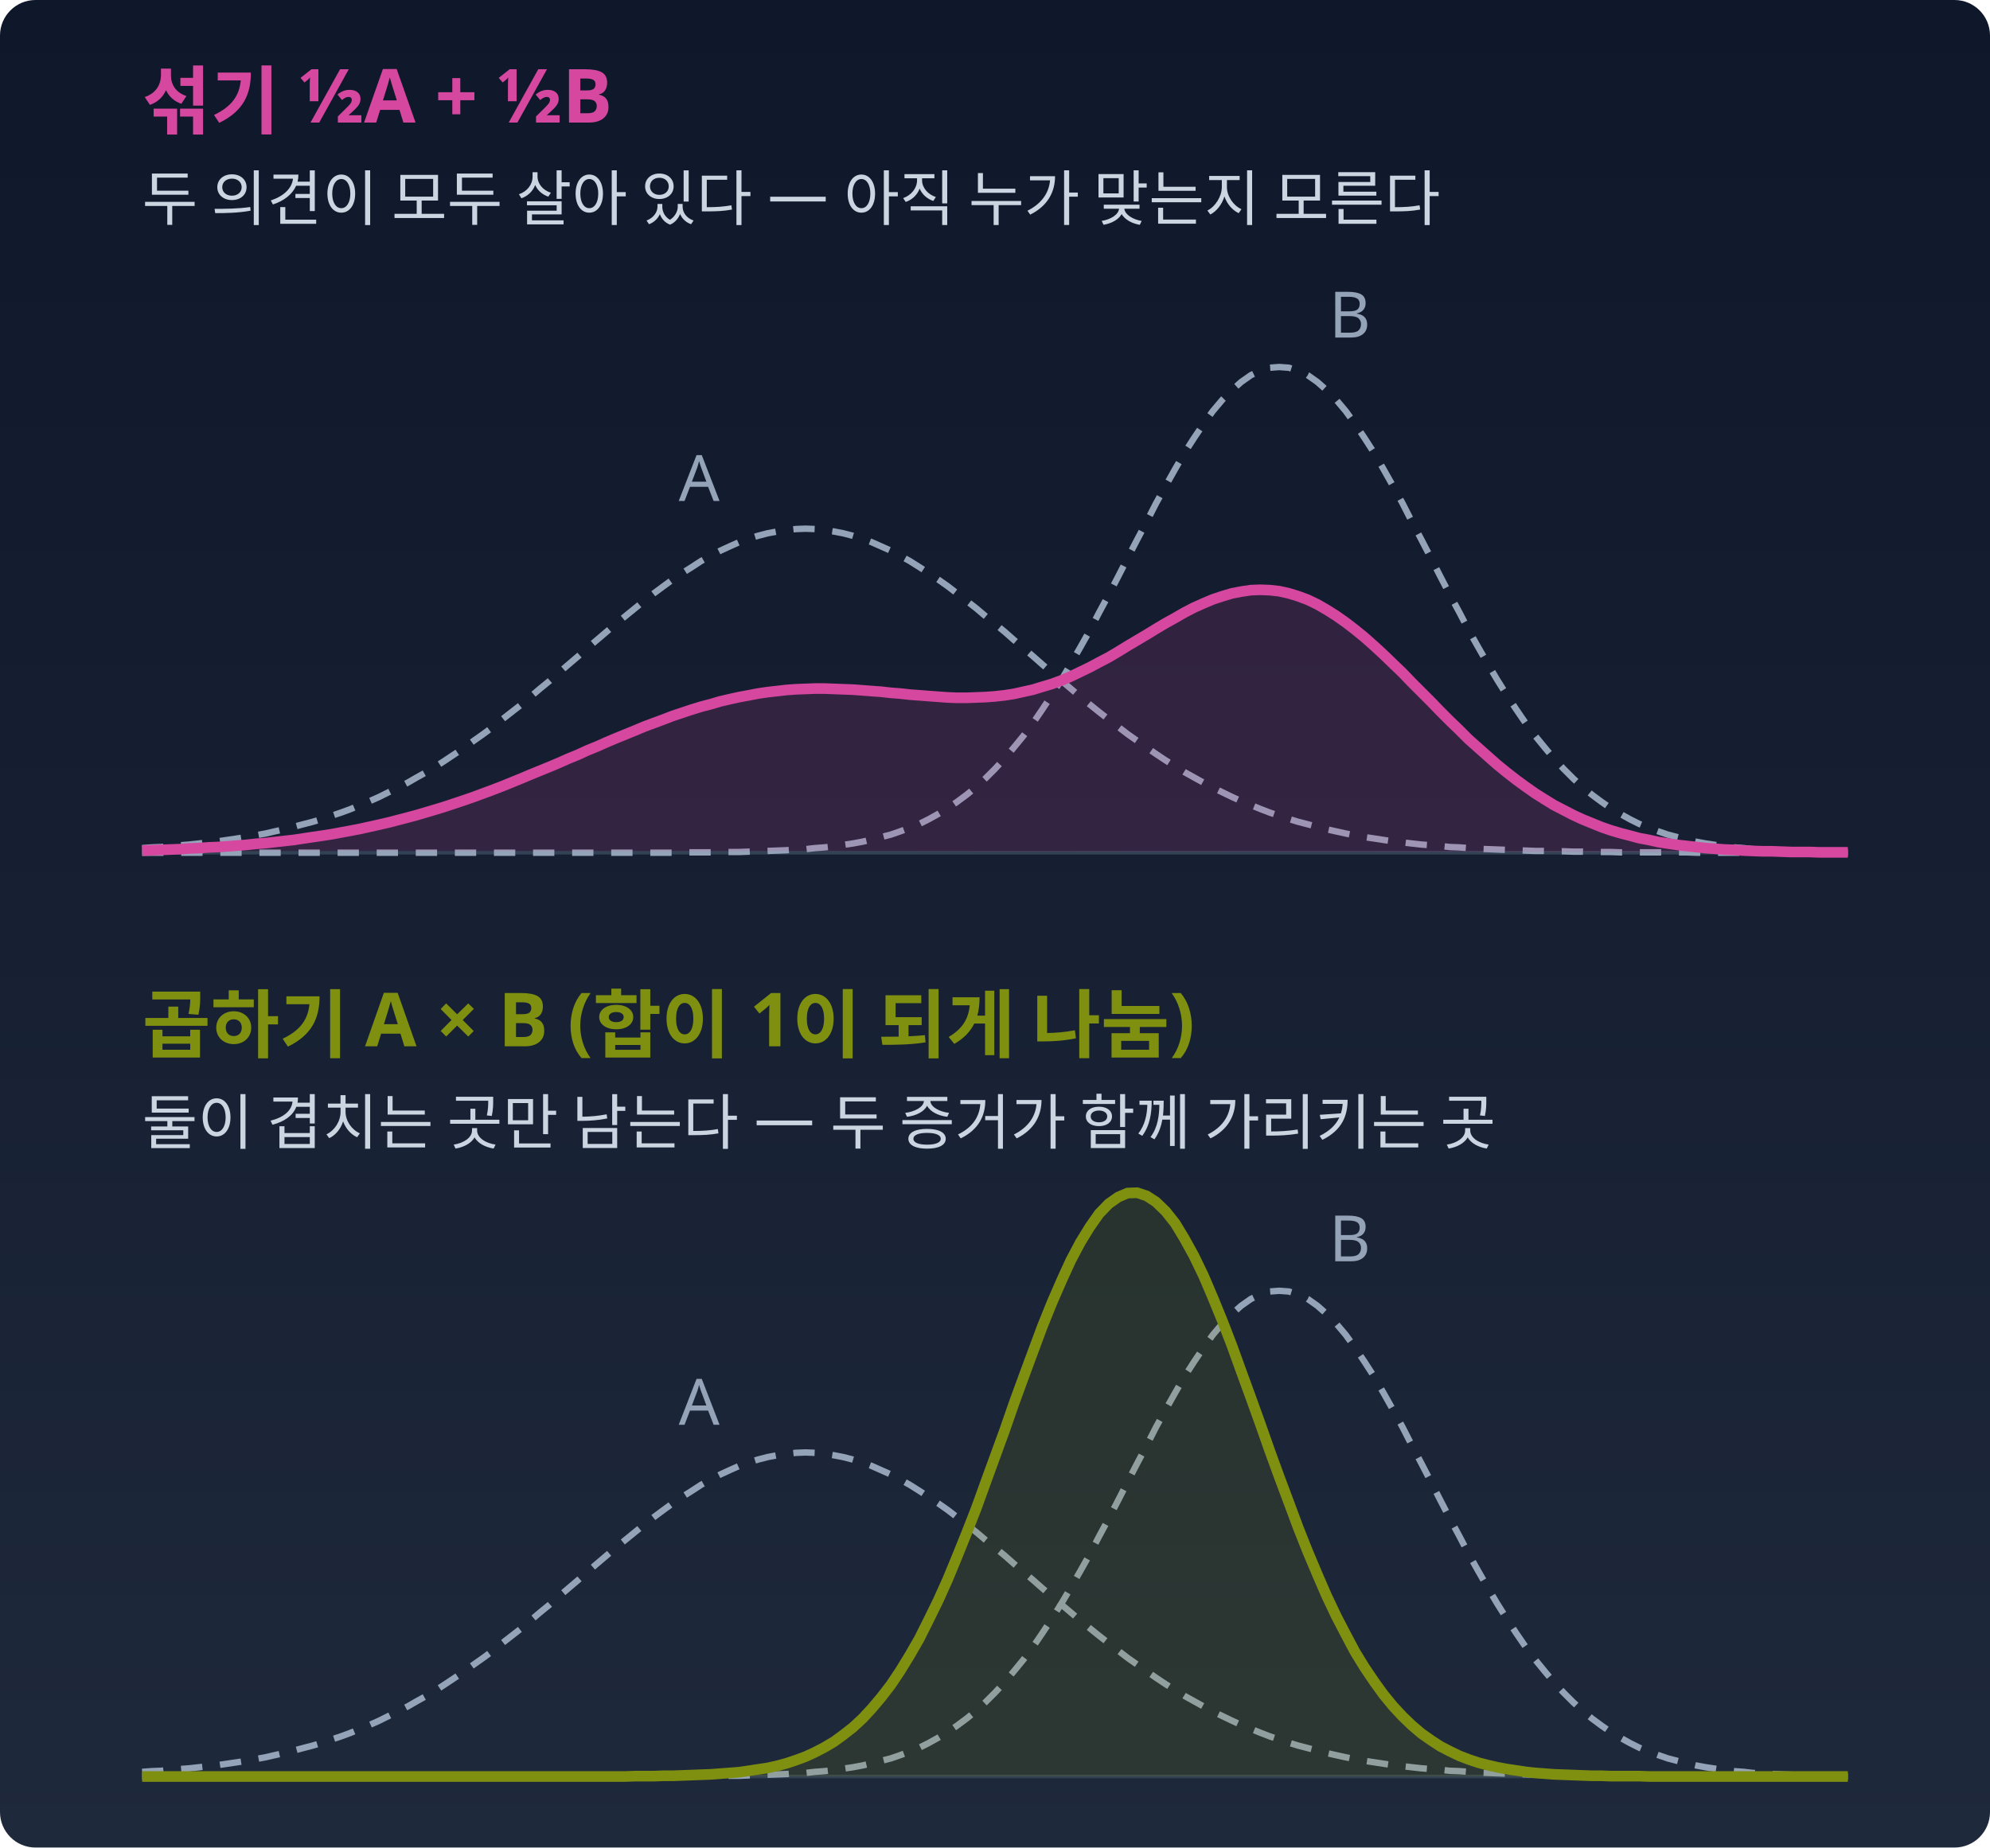
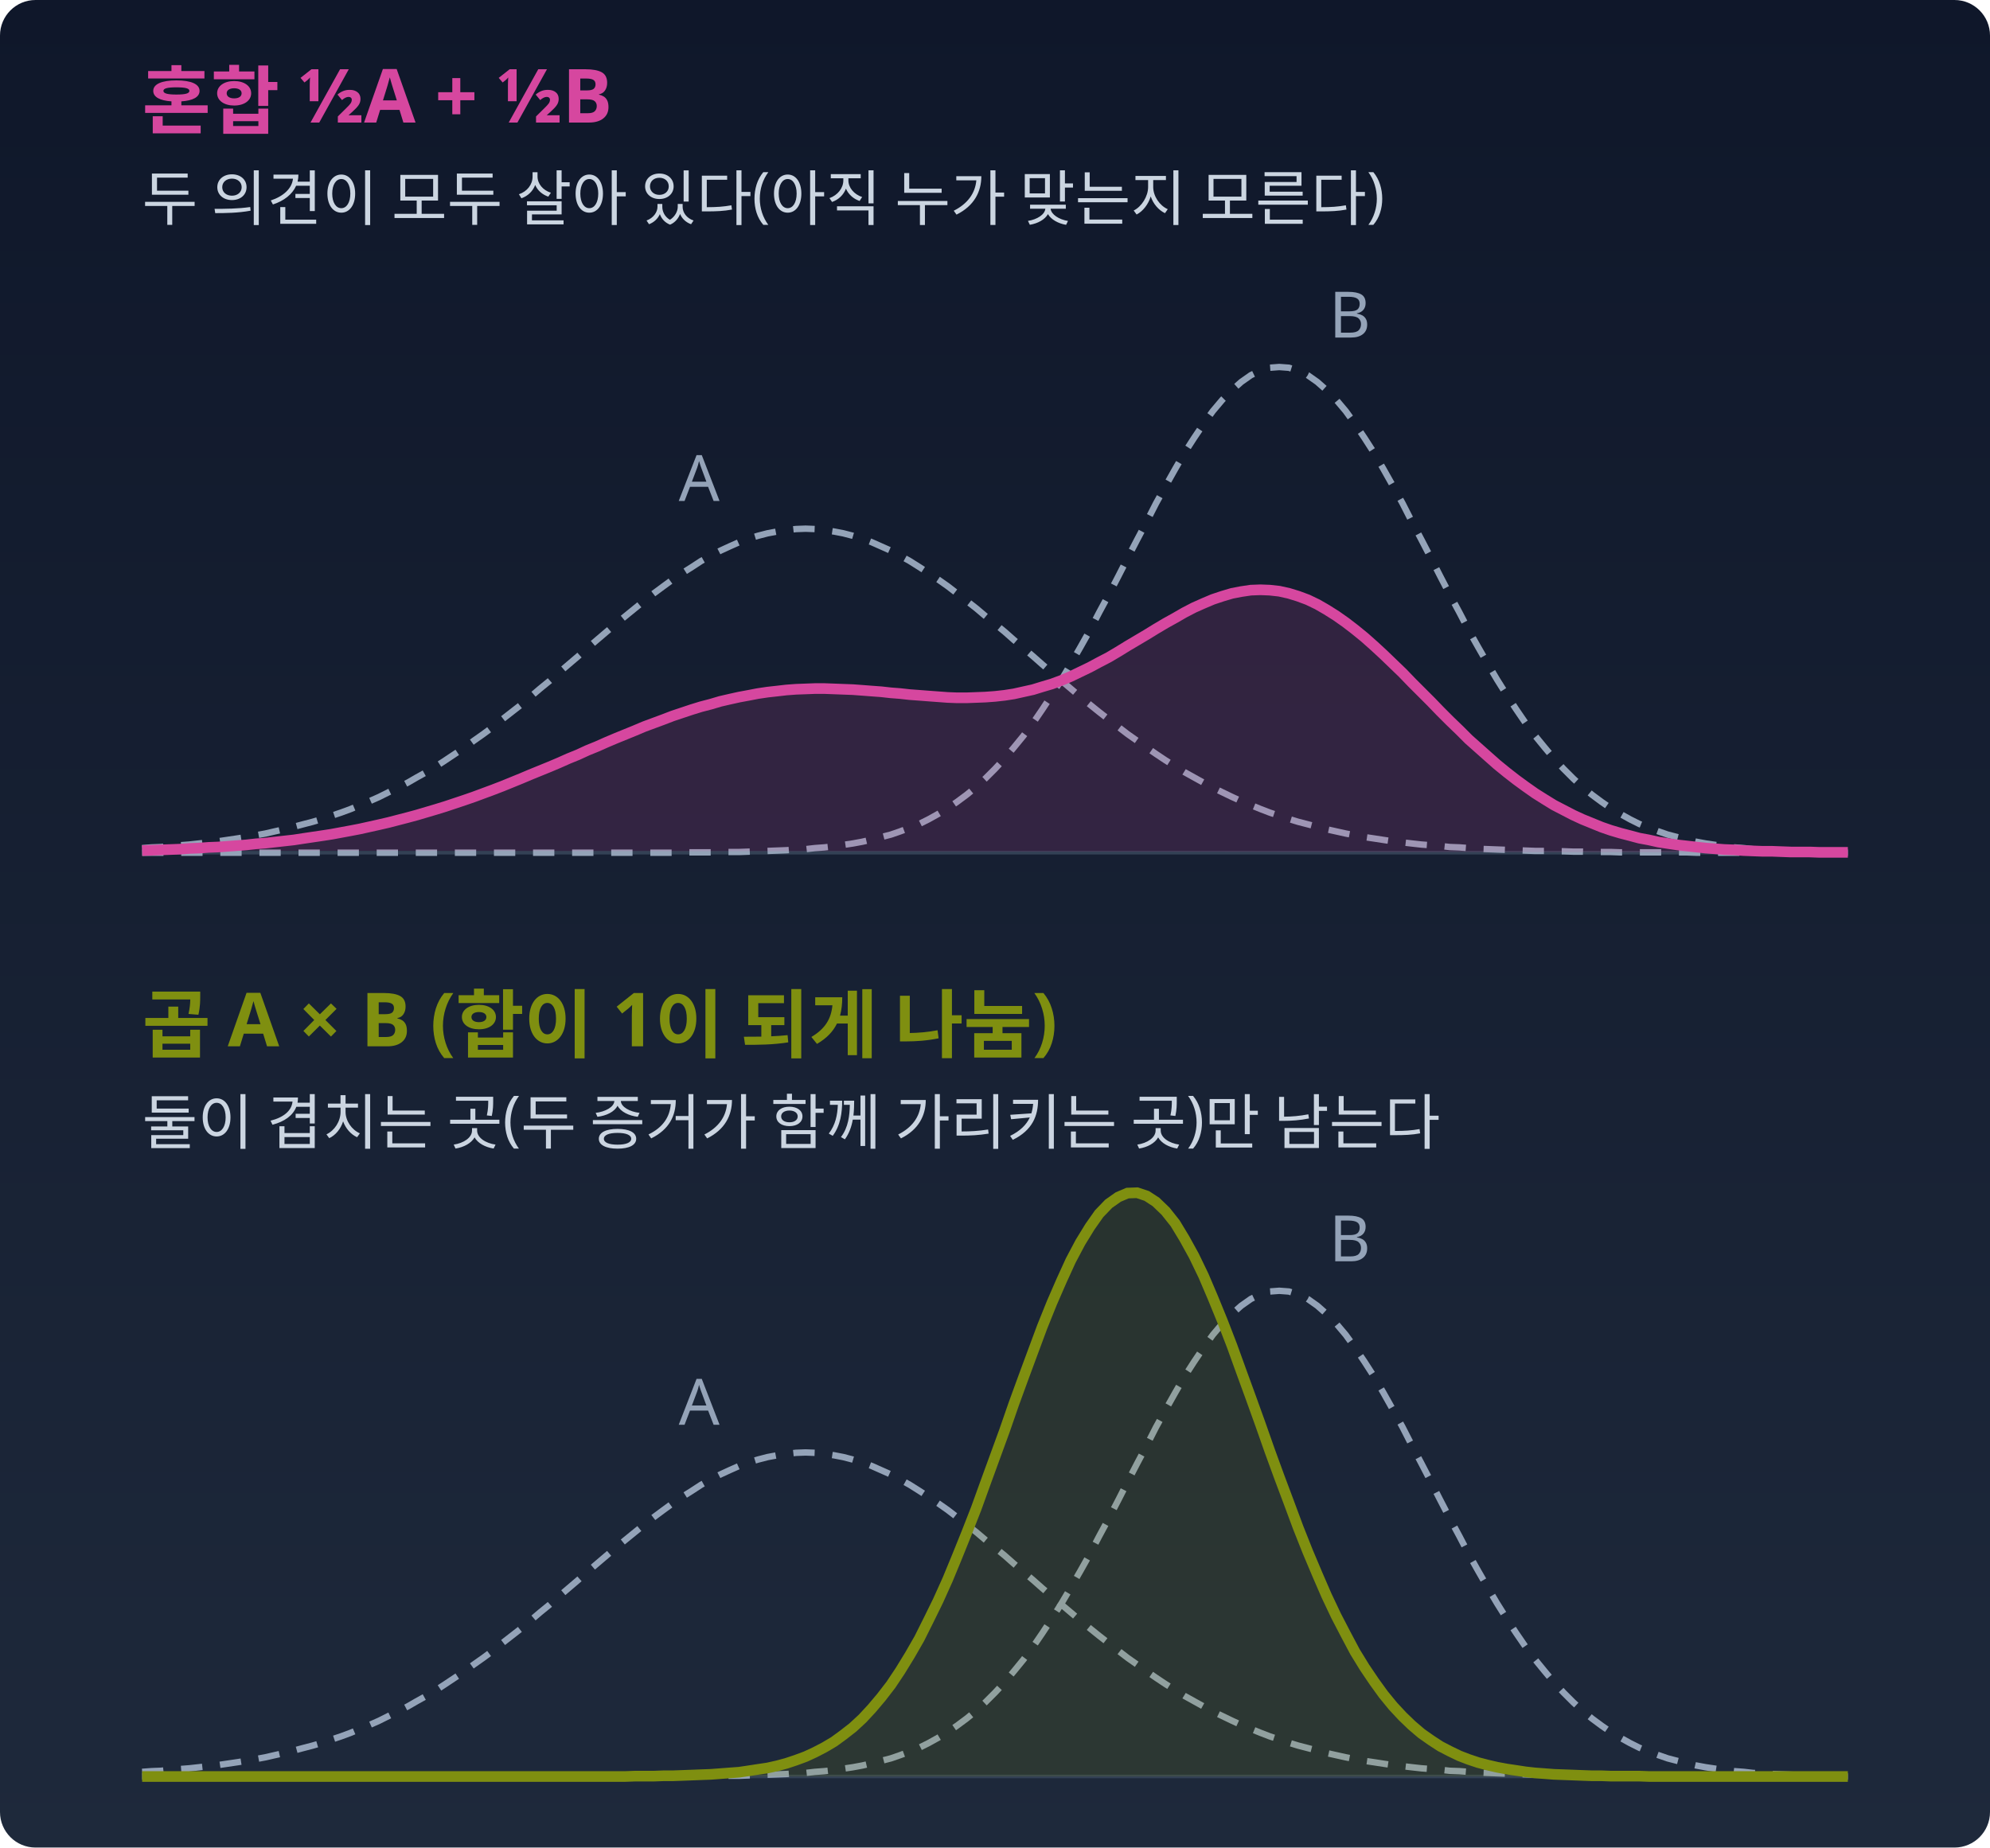
<svg xmlns="http://www.w3.org/2000/svg" viewBox="0 0 560 520" font-family="'Noto Sans KR', sans-serif">
  <defs>
    <linearGradient id="bg10i" x1="0" y1="0" x2="0" y2="1">
      <stop offset="0%" stop-color="#0f172a" />
      <stop offset="100%" stop-color="#1e293b" />
    </linearGradient>
  </defs>
  <rect width="560" height="520" fill="url(#bg10i)" rx="10" />
  <line x1="40" y1="240" x2="520" y2="240" stroke="#334155" stroke-width="1" />
  <path d="M 40.0 238.7 L 42.7 238.5 L 45.3 238.4 L 48.0 238.1 L 50.7 237.9 L 53.3 237.7 L 56.0 237.4 L 58.7 237.1 L 61.3 236.8 L 64.0 236.4 L 66.7 236.0 L 69.3 235.6 L 72.0 235.1 L 74.7 234.6 L 77.3 234.0 L 80.0 233.4 L 82.7 232.7 L 85.3 232.0 L 88.0 231.3 L 90.7 230.5 L 93.3 229.6 L 96.0 228.7 L 98.7 227.7 L 101.3 226.6 L 104.0 225.5 L 106.7 224.3 L 109.3 223.0 L 112.0 221.7 L 114.7 220.3 L 117.3 218.8 L 120.0 217.3 L 122.7 215.7 L 125.3 214.0 L 128.0 212.2 L 130.7 210.4 L 133.3 208.5 L 136.0 206.6 L 138.7 204.6 L 141.3 202.5 L 144.0 200.4 L 146.7 198.3 L 149.3 196.1 L 152.0 193.8 L 154.7 191.6 L 157.3 189.3 L 160.0 187.0 L 162.7 184.7 L 165.3 182.4 L 168.0 180.1 L 170.7 177.8 L 173.3 175.6 L 176.0 173.4 L 178.7 171.2 L 181.3 169.1 L 184.0 167.0 L 186.7 165.0 L 189.3 163.1 L 192.0 161.3 L 194.7 159.6 L 197.3 157.9 L 200.0 156.4 L 202.7 155.0 L 205.3 153.8 L 208.0 152.6 L 210.7 151.6 L 213.3 150.8 L 216.0 150.1 L 218.7 149.6 L 221.3 149.2 L 224.0 148.9 L 226.7 148.8 L 229.3 148.9 L 232.0 149.2 L 234.7 149.6 L 237.3 150.1 L 240.0 150.8 L 242.7 151.6 L 245.3 152.6 L 248.0 153.8 L 250.7 155.0 L 253.3 156.4 L 256.0 157.9 L 258.7 159.6 L 261.3 161.3 L 264.0 163.1 L 266.7 165.0 L 269.3 167.0 L 272.0 169.1 L 274.7 171.2 L 277.3 173.4 L 280.0 175.6 L 282.7 177.8 L 285.3 180.1 L 288.0 182.4 L 290.7 184.7 L 293.3 187.0 L 296.0 189.3 L 298.7 191.6 L 301.3 193.8 L 304.0 196.1 L 306.7 198.3 L 309.3 200.4 L 312.0 202.5 L 314.7 204.6 L 317.3 206.6 L 320.0 208.5 L 322.7 210.4 L 325.3 212.2 L 328.0 214.0 L 330.7 215.7 L 333.3 217.3 L 336.0 218.8 L 338.7 220.3 L 341.3 221.7 L 344.0 223.0 L 346.7 224.3 L 349.3 225.5 L 352.0 226.6 L 354.7 227.7 L 357.3 228.7 L 360.0 229.6 L 362.7 230.5 L 365.3 231.3 L 368.0 232.0 L 370.7 232.7 L 373.3 233.4 L 376.0 234.0 L 378.7 234.6 L 381.3 235.1 L 384.0 235.6 L 386.7 236.0 L 389.3 236.4 L 392.0 236.8 L 394.7 237.1 L 397.3 237.4 L 400.0 237.7 L 402.7 237.9 L 405.3 238.1 L 408.0 238.4 L 410.7 238.5 L 413.3 238.7 L 416.0 238.9 L 418.7 239.0 L 421.3 239.1 L 424.0 239.2 L 426.7 239.3 L 429.3 239.4 L 432.0 239.5 L 434.7 239.5 L 437.3 239.6 L 440.0 239.6 L 442.7 239.7 L 445.3 239.7 L 448.0 239.8 L 450.7 239.8 L 453.3 239.8 L 456.0 239.9 L 458.7 239.9 L 461.3 239.9 L 464.0 239.9 L 466.7 239.9 L 469.3 239.9 L 472.0 239.9 L 474.7 239.9 L 477.3 240.0 L 480.0 240.0 L 482.7 240.0 L 485.3 240.0 L 488.0 240.0 L 490.7 240.0 L 493.3 240.0 L 496.0 240.0 L 498.7 240.0 L 501.3 240.0 L 504.0 240.0 L 506.7 240.0 L 509.3 240.0 L 512.0 240.0 L 514.7 240.0 L 517.3 240.0 L 520.0 240.0" fill="none" stroke="#94a3b8" stroke-width="1.8" stroke-dasharray="6 5" />
  <text x="191" y="141" font-size="18" fill="#94a3b8">A</text>
  <path d="M 40.0 240.0 L 42.7 240.0 L 45.3 240.0 L 48.0 240.0 L 50.7 240.0 L 53.3 240.0 L 56.0 240.0 L 58.7 240.0 L 61.3 240.0 L 64.0 240.0 L 66.7 240.0 L 69.3 240.0 L 72.0 240.0 L 74.7 240.0 L 77.3 240.0 L 80.0 240.0 L 82.7 240.0 L 85.3 240.0 L 88.0 240.0 L 90.7 240.0 L 93.3 240.0 L 96.0 240.0 L 98.7 240.0 L 101.3 240.0 L 104.0 240.0 L 106.7 240.0 L 109.3 240.0 L 112.0 240.0 L 114.7 240.0 L 117.3 240.0 L 120.0 240.0 L 122.7 240.0 L 125.3 240.0 L 128.0 240.0 L 130.7 240.0 L 133.3 240.0 L 136.0 240.0 L 138.7 240.0 L 141.3 240.0 L 144.0 240.0 L 146.7 240.0 L 149.3 240.0 L 152.0 240.0 L 154.7 240.0 L 157.3 240.0 L 160.0 240.0 L 162.7 240.0 L 165.3 240.0 L 168.0 240.0 L 170.7 240.0 L 173.3 240.0 L 176.0 240.0 L 178.7 240.0 L 181.3 240.0 L 184.0 240.0 L 186.7 240.0 L 189.3 240.0 L 192.0 239.9 L 194.7 239.9 L 197.3 239.9 L 200.0 239.9 L 202.7 239.8 L 205.3 239.8 L 208.0 239.8 L 210.7 239.7 L 213.3 239.6 L 216.0 239.5 L 218.7 239.4 L 221.3 239.3 L 224.0 239.1 L 226.7 239.0 L 229.3 238.7 L 232.0 238.5 L 234.7 238.2 L 237.3 237.8 L 240.0 237.4 L 242.7 236.9 L 245.3 236.3 L 248.0 235.6 L 250.7 234.9 L 253.3 234.0 L 256.0 233.0 L 258.7 231.9 L 261.3 230.6 L 264.0 229.1 L 266.7 227.5 L 269.3 225.7 L 272.0 223.7 L 274.7 221.5 L 277.3 219.1 L 280.0 216.4 L 282.7 213.5 L 285.3 210.4 L 288.0 207.1 L 290.7 203.5 L 293.3 199.7 L 296.0 195.6 L 298.7 191.3 L 301.3 186.9 L 304.0 182.2 L 306.7 177.4 L 309.3 172.4 L 312.0 167.4 L 314.7 162.2 L 317.3 157.1 L 320.0 151.9 L 322.7 146.8 L 325.3 141.7 L 328.0 136.8 L 330.7 132.0 L 333.3 127.5 L 336.0 123.3 L 338.7 119.3 L 341.3 115.7 L 344.0 112.5 L 346.7 109.8 L 349.3 107.5 L 352.0 105.6 L 354.7 104.3 L 357.3 103.5 L 360.0 103.3 L 362.7 103.5 L 365.3 104.3 L 368.0 105.6 L 370.7 107.5 L 373.3 109.8 L 376.0 112.5 L 378.7 115.7 L 381.3 119.3 L 384.0 123.3 L 386.7 127.5 L 389.3 132.0 L 392.0 136.8 L 394.7 141.7 L 397.3 146.8 L 400.0 151.9 L 402.7 157.1 L 405.3 162.2 L 408.0 167.4 L 410.7 172.4 L 413.3 177.4 L 416.0 182.2 L 418.7 186.9 L 421.3 191.3 L 424.0 195.6 L 426.7 199.7 L 429.3 203.5 L 432.0 207.1 L 434.7 210.4 L 437.3 213.5 L 440.0 216.4 L 442.7 219.1 L 445.3 221.5 L 448.0 223.7 L 450.7 225.7 L 453.3 227.5 L 456.0 229.1 L 458.7 230.6 L 461.3 231.9 L 464.0 233.0 L 466.7 234.0 L 469.3 234.9 L 472.0 235.6 L 474.7 236.3 L 477.3 236.9 L 480.0 237.4 L 482.7 237.8 L 485.3 238.2 L 488.0 238.5 L 490.7 238.7 L 493.3 239.0 L 496.0 239.1 L 498.7 239.3 L 501.3 239.4 L 504.0 239.5 L 506.7 239.6 L 509.3 239.7 L 512.0 239.8 L 514.7 239.8 L 517.3 239.8 L 520.0 239.9" fill="none" stroke="#94a3b8" stroke-width="1.8" stroke-dasharray="6 5" />
  <text x="374" y="95" font-size="18" fill="#94a3b8">B</text>
  <path d="M 40.0 239.4 L 42.7 239.3 L 45.3 239.2 L 48.0 239.1 L 50.7 239.0 L 53.3 238.8 L 56.0 238.7 L 58.7 238.5 L 61.3 238.4 L 64.0 238.2 L 66.7 238.0 L 69.3 237.8 L 72.0 237.5 L 74.7 237.3 L 77.3 237.0 L 80.0 236.7 L 82.7 236.4 L 85.3 236.0 L 88.0 235.6 L 90.7 235.2 L 93.3 234.8 L 96.0 234.3 L 98.7 233.8 L 101.3 233.3 L 104.0 232.7 L 106.7 232.1 L 109.3 231.5 L 112.0 230.8 L 114.7 230.1 L 117.3 229.4 L 120.0 228.6 L 122.7 227.8 L 125.3 227.0 L 128.0 226.1 L 130.7 225.2 L 133.3 224.3 L 136.0 223.3 L 138.7 222.3 L 141.3 221.3 L 144.0 220.2 L 146.7 219.1 L 149.3 218.0 L 152.0 216.9 L 154.7 215.8 L 157.3 214.7 L 160.0 213.5 L 162.7 212.4 L 165.3 211.2 L 168.0 210.1 L 170.7 208.9 L 173.3 207.8 L 176.0 206.7 L 178.7 205.6 L 181.3 204.5 L 184.0 203.5 L 186.7 202.5 L 189.3 201.5 L 192.0 200.6 L 194.7 199.7 L 197.3 198.9 L 200.0 198.2 L 202.7 197.4 L 205.3 196.8 L 208.0 196.2 L 210.7 195.7 L 213.3 195.2 L 216.0 194.8 L 218.7 194.5 L 221.3 194.2 L 224.0 194.0 L 226.7 193.9 L 229.3 193.8 L 232.0 193.8 L 234.7 193.9 L 237.3 194.0 L 240.0 194.1 L 242.7 194.3 L 245.3 194.5 L 248.0 194.7 L 250.7 195.0 L 253.3 195.2 L 256.0 195.5 L 258.7 195.7 L 261.3 195.9 L 264.0 196.1 L 266.7 196.3 L 269.3 196.4 L 272.0 196.4 L 274.7 196.3 L 277.3 196.2 L 280.0 196.0 L 282.7 195.7 L 285.3 195.3 L 288.0 194.7 L 290.7 194.1 L 293.3 193.3 L 296.0 192.5 L 298.7 191.5 L 301.3 190.4 L 304.0 189.1 L 306.7 187.8 L 309.3 186.4 L 312.0 185.0 L 314.7 183.4 L 317.3 181.8 L 320.0 180.2 L 322.7 178.6 L 325.3 177.0 L 328.0 175.4 L 330.7 173.9 L 333.3 172.4 L 336.0 171.0 L 338.7 169.8 L 341.3 168.7 L 344.0 167.8 L 346.7 167.0 L 349.3 166.5 L 352.0 166.1 L 354.7 166.0 L 357.3 166.1 L 360.0 166.4 L 362.7 167.0 L 365.3 167.8 L 368.0 168.8 L 370.7 170.1 L 373.3 171.6 L 376.0 173.3 L 378.7 175.2 L 381.3 177.2 L 384.0 179.4 L 386.7 181.8 L 389.3 184.2 L 392.0 186.8 L 394.7 189.4 L 397.3 192.1 L 400.0 194.8 L 402.7 197.5 L 405.3 200.2 L 408.0 202.9 L 410.7 205.5 L 413.3 208.1 L 416.0 210.5 L 418.7 212.9 L 421.3 215.2 L 424.0 217.4 L 426.7 219.5 L 429.3 221.4 L 432.0 223.3 L 434.7 225.0 L 437.3 226.6 L 440.0 228.0 L 442.7 229.4 L 445.3 230.6 L 448.0 231.7 L 450.7 232.8 L 453.3 233.7 L 456.0 234.5 L 458.7 235.2 L 461.3 235.9 L 464.0 236.4 L 466.7 237.0 L 469.3 237.4 L 472.0 237.8 L 474.7 238.1 L 477.3 238.4 L 480.0 238.7 L 482.7 238.9 L 485.3 239.1 L 488.0 239.2 L 490.7 239.4 L 493.3 239.5 L 496.0 239.6 L 498.7 239.6 L 501.3 239.7 L 504.0 239.8 L 506.7 239.8 L 509.3 239.8 L 512.0 239.9 L 514.7 239.9 L 517.3 239.9 L 520.0 239.9" fill="#d6479f" fill-opacity="0.15" stroke="#d6479f" stroke-width="3" />
-   <text x="40" y="36" font-size="21" font-weight="bold" fill="#d6479f">섞기 ½A + ½B</text>
-   <text x="40" y="62" font-size="17" fill="#cbd5e1">두 의견이 모두 살아 있다 — 아직 누가 맞는지 모른다</text>
+   <text x="40" y="36" font-size="21" font-weight="bold" fill="#d6479f">혼합 ½A + ½B</text>
+   <text x="40" y="62" font-size="17" fill="#cbd5e1">두 의견이 모두 살아 있다(아직 누가 맞는지 모른다)</text>
  <line x1="40" y1="500" x2="520" y2="500" stroke="#334155" stroke-width="1" />
  <path d="M 40.0 498.7 L 42.7 498.5 L 45.3 498.4 L 48.0 498.1 L 50.7 497.9 L 53.3 497.7 L 56.0 497.4 L 58.7 497.1 L 61.3 496.8 L 64.0 496.4 L 66.7 496.0 L 69.3 495.6 L 72.0 495.1 L 74.7 494.6 L 77.3 494.0 L 80.0 493.4 L 82.7 492.7 L 85.3 492.0 L 88.0 491.3 L 90.7 490.5 L 93.3 489.6 L 96.0 488.7 L 98.7 487.7 L 101.3 486.6 L 104.0 485.5 L 106.7 484.3 L 109.3 483.0 L 112.0 481.7 L 114.7 480.3 L 117.3 478.8 L 120.0 477.3 L 122.7 475.7 L 125.3 474.0 L 128.0 472.2 L 130.7 470.4 L 133.3 468.5 L 136.0 466.6 L 138.7 464.6 L 141.3 462.5 L 144.0 460.4 L 146.7 458.3 L 149.3 456.1 L 152.0 453.8 L 154.7 451.6 L 157.3 449.3 L 160.0 447.0 L 162.7 444.7 L 165.3 442.4 L 168.0 440.1 L 170.7 437.8 L 173.3 435.6 L 176.0 433.4 L 178.7 431.2 L 181.3 429.1 L 184.0 427.0 L 186.7 425.0 L 189.3 423.1 L 192.0 421.3 L 194.7 419.6 L 197.3 417.9 L 200.0 416.4 L 202.7 415.0 L 205.3 413.8 L 208.0 412.6 L 210.7 411.6 L 213.3 410.8 L 216.0 410.1 L 218.7 409.6 L 221.3 409.2 L 224.0 408.9 L 226.7 408.8 L 229.3 408.9 L 232.0 409.2 L 234.7 409.6 L 237.3 410.1 L 240.0 410.8 L 242.7 411.6 L 245.3 412.6 L 248.0 413.8 L 250.7 415.0 L 253.3 416.4 L 256.0 417.9 L 258.7 419.6 L 261.3 421.3 L 264.0 423.1 L 266.7 425.0 L 269.3 427.0 L 272.0 429.1 L 274.7 431.2 L 277.3 433.4 L 280.0 435.6 L 282.7 437.8 L 285.3 440.1 L 288.0 442.4 L 290.7 444.7 L 293.3 447.0 L 296.0 449.3 L 298.7 451.6 L 301.3 453.8 L 304.0 456.1 L 306.7 458.3 L 309.3 460.4 L 312.0 462.5 L 314.7 464.6 L 317.3 466.6 L 320.0 468.5 L 322.7 470.4 L 325.3 472.2 L 328.0 474.0 L 330.7 475.7 L 333.3 477.3 L 336.0 478.8 L 338.7 480.3 L 341.3 481.7 L 344.0 483.0 L 346.7 484.3 L 349.3 485.5 L 352.0 486.6 L 354.7 487.7 L 357.3 488.7 L 360.0 489.6 L 362.7 490.5 L 365.3 491.3 L 368.0 492.0 L 370.7 492.7 L 373.3 493.4 L 376.0 494.0 L 378.7 494.6 L 381.3 495.1 L 384.0 495.6 L 386.7 496.0 L 389.3 496.4 L 392.0 496.8 L 394.7 497.1 L 397.3 497.4 L 400.0 497.7 L 402.7 497.9 L 405.3 498.1 L 408.0 498.4 L 410.7 498.5 L 413.3 498.7 L 416.0 498.9 L 418.7 499.0 L 421.3 499.1 L 424.0 499.2 L 426.7 499.3 L 429.3 499.4 L 432.0 499.5 L 434.7 499.5 L 437.3 499.6 L 440.0 499.6 L 442.7 499.7 L 445.3 499.7 L 448.0 499.8 L 450.7 499.8 L 453.3 499.8 L 456.0 499.9 L 458.7 499.9 L 461.3 499.9 L 464.0 499.9 L 466.7 499.9 L 469.3 499.9 L 472.0 499.9 L 474.7 499.9 L 477.3 500.0 L 480.0 500.0 L 482.7 500.0 L 485.3 500.0 L 488.0 500.0 L 490.7 500.0 L 493.3 500.0 L 496.0 500.0 L 498.7 500.0 L 501.3 500.0 L 504.0 500.0 L 506.7 500.0 L 509.3 500.0 L 512.0 500.0 L 514.7 500.0 L 517.3 500.0 L 520.0 500.0" fill="none" stroke="#94a3b8" stroke-width="1.8" stroke-dasharray="6 5" />
  <text x="191" y="401" font-size="18" fill="#94a3b8">A</text>
  <path d="M 40.0 500.0 L 42.7 500.0 L 45.3 500.0 L 48.0 500.0 L 50.7 500.0 L 53.3 500.0 L 56.0 500.0 L 58.7 500.0 L 61.3 500.0 L 64.0 500.0 L 66.7 500.0 L 69.3 500.0 L 72.0 500.0 L 74.7 500.0 L 77.3 500.0 L 80.0 500.0 L 82.7 500.0 L 85.3 500.0 L 88.0 500.0 L 90.7 500.0 L 93.3 500.0 L 96.0 500.0 L 98.7 500.0 L 101.3 500.0 L 104.0 500.0 L 106.7 500.0 L 109.3 500.0 L 112.0 500.0 L 114.7 500.0 L 117.3 500.0 L 120.0 500.0 L 122.7 500.0 L 125.3 500.0 L 128.0 500.0 L 130.7 500.0 L 133.3 500.0 L 136.0 500.0 L 138.7 500.0 L 141.3 500.0 L 144.0 500.0 L 146.7 500.0 L 149.3 500.0 L 152.0 500.0 L 154.7 500.0 L 157.3 500.0 L 160.0 500.0 L 162.7 500.0 L 165.3 500.0 L 168.0 500.0 L 170.7 500.0 L 173.3 500.0 L 176.0 500.0 L 178.7 500.0 L 181.3 500.0 L 184.0 500.0 L 186.7 500.0 L 189.3 500.0 L 192.0 499.9 L 194.7 499.9 L 197.3 499.9 L 200.0 499.9 L 202.7 499.8 L 205.3 499.8 L 208.0 499.8 L 210.7 499.7 L 213.3 499.6 L 216.0 499.5 L 218.7 499.4 L 221.3 499.3 L 224.0 499.1 L 226.7 499.0 L 229.3 498.7 L 232.0 498.5 L 234.7 498.2 L 237.3 497.8 L 240.0 497.4 L 242.7 496.9 L 245.3 496.3 L 248.0 495.6 L 250.7 494.9 L 253.3 494.0 L 256.0 493.0 L 258.7 491.9 L 261.3 490.6 L 264.0 489.1 L 266.7 487.5 L 269.3 485.7 L 272.0 483.7 L 274.7 481.5 L 277.3 479.1 L 280.0 476.4 L 282.7 473.5 L 285.3 470.4 L 288.0 467.1 L 290.7 463.5 L 293.3 459.7 L 296.0 455.6 L 298.7 451.3 L 301.3 446.9 L 304.0 442.2 L 306.7 437.4 L 309.3 432.4 L 312.0 427.4 L 314.7 422.2 L 317.3 417.1 L 320.0 411.9 L 322.7 406.8 L 325.3 401.7 L 328.0 396.8 L 330.7 392.0 L 333.3 387.5 L 336.0 383.3 L 338.7 379.3 L 341.3 375.7 L 344.0 372.5 L 346.7 369.8 L 349.3 367.5 L 352.0 365.6 L 354.7 364.3 L 357.3 363.5 L 360.0 363.3 L 362.7 363.5 L 365.3 364.3 L 368.0 365.6 L 370.7 367.5 L 373.3 369.8 L 376.0 372.5 L 378.7 375.7 L 381.3 379.3 L 384.0 383.3 L 386.7 387.5 L 389.3 392.0 L 392.0 396.8 L 394.7 401.7 L 397.3 406.8 L 400.0 411.9 L 402.7 417.1 L 405.3 422.2 L 408.0 427.4 L 410.7 432.4 L 413.3 437.4 L 416.0 442.2 L 418.7 446.9 L 421.3 451.3 L 424.0 455.6 L 426.7 459.7 L 429.3 463.5 L 432.0 467.1 L 434.7 470.4 L 437.3 473.5 L 440.0 476.4 L 442.7 479.1 L 445.3 481.5 L 448.0 483.7 L 450.7 485.7 L 453.3 487.5 L 456.0 489.1 L 458.7 490.6 L 461.3 491.9 L 464.0 493.0 L 466.7 494.0 L 469.3 494.9 L 472.0 495.6 L 474.7 496.3 L 477.3 496.9 L 480.0 497.4 L 482.7 497.8 L 485.3 498.2 L 488.0 498.5 L 490.7 498.7 L 493.3 499.0 L 496.0 499.1 L 498.7 499.3 L 501.3 499.4 L 504.0 499.5 L 506.7 499.6 L 509.3 499.7 L 512.0 499.8 L 514.7 499.8 L 517.3 499.8 L 520.0 499.9" fill="none" stroke="#94a3b8" stroke-width="1.8" stroke-dasharray="6 5" />
  <text x="374" y="355" font-size="18" fill="#94a3b8">B</text>
  <path d="M 40.0 500.0 L 42.7 500.0 L 45.3 500.0 L 48.0 500.0 L 50.7 500.0 L 53.3 500.0 L 56.0 500.0 L 58.7 500.0 L 61.3 500.0 L 64.0 500.0 L 66.7 500.0 L 69.3 500.0 L 72.0 500.0 L 74.7 500.0 L 77.3 500.0 L 80.0 500.0 L 82.7 500.0 L 85.3 500.0 L 88.0 500.0 L 90.7 500.0 L 93.3 500.0 L 96.0 500.0 L 98.7 500.0 L 101.3 500.0 L 104.0 500.0 L 106.7 500.0 L 109.3 500.0 L 112.0 500.0 L 114.7 500.0 L 117.3 500.0 L 120.0 500.0 L 122.7 500.0 L 125.3 500.0 L 128.0 500.0 L 130.7 500.0 L 133.3 500.0 L 136.0 500.0 L 138.7 500.0 L 141.3 500.0 L 144.0 500.0 L 146.7 500.0 L 149.3 500.0 L 152.0 500.0 L 154.7 500.0 L 157.3 500.0 L 160.0 500.0 L 162.7 500.0 L 165.3 500.0 L 168.0 500.0 L 170.7 500.0 L 173.3 500.0 L 176.0 500.0 L 178.7 499.9 L 181.3 499.9 L 184.0 499.9 L 186.7 499.8 L 189.3 499.8 L 192.0 499.7 L 194.7 499.6 L 197.3 499.5 L 200.0 499.4 L 202.7 499.2 L 205.3 499.0 L 208.0 498.8 L 210.7 498.4 L 213.3 498.0 L 216.0 497.6 L 218.7 497.0 L 221.3 496.3 L 224.0 495.4 L 226.7 494.4 L 229.3 493.2 L 232.0 491.8 L 234.7 490.2 L 237.3 488.3 L 240.0 486.2 L 242.7 483.7 L 245.3 480.9 L 248.0 477.7 L 250.7 474.2 L 253.3 470.3 L 256.0 465.9 L 258.7 461.2 L 261.3 456.0 L 264.0 450.5 L 266.7 444.5 L 269.3 438.2 L 272.0 431.5 L 274.7 424.6 L 277.3 417.4 L 280.0 410.0 L 282.7 402.6 L 285.3 395.1 L 288.0 387.7 L 290.7 380.4 L 293.3 373.4 L 296.0 366.7 L 298.7 360.5 L 301.3 354.8 L 304.0 349.7 L 306.7 345.3 L 309.3 341.6 L 312.0 338.8 L 314.7 336.9 L 317.3 335.8 L 320.0 335.7 L 322.7 336.6 L 325.3 338.3 L 328.0 340.9 L 330.7 344.3 L 333.3 348.6 L 336.0 353.5 L 338.7 359.1 L 341.3 365.2 L 344.0 371.8 L 346.7 378.8 L 349.3 386.0 L 352.0 393.4 L 354.7 400.9 L 357.3 408.3 L 360.0 415.7 L 362.7 422.9 L 365.3 429.9 L 368.0 436.7 L 370.7 443.1 L 373.3 449.1 L 376.0 454.8 L 378.7 460.0 L 381.3 464.9 L 384.0 469.3 L 386.7 473.3 L 389.3 476.9 L 392.0 480.2 L 394.7 483.1 L 397.3 485.6 L 400.0 487.9 L 402.7 489.8 L 405.3 491.5 L 408.0 492.9 L 410.7 494.2 L 413.3 495.2 L 416.0 496.1 L 418.7 496.8 L 421.3 497.4 L 424.0 497.9 L 426.7 498.3 L 429.3 498.7 L 432.0 499.0 L 434.7 499.2 L 437.3 499.4 L 440.0 499.5 L 442.7 499.6 L 445.3 499.7 L 448.0 499.8 L 450.7 499.8 L 453.3 499.9 L 456.0 499.9 L 458.7 499.9 L 461.3 499.9 L 464.0 500.0 L 466.7 500.0 L 469.3 500.0 L 472.0 500.0 L 474.7 500.0 L 477.3 500.0 L 480.0 500.0 L 482.7 500.0 L 485.3 500.0 L 488.0 500.0 L 490.7 500.0 L 493.3 500.0 L 496.0 500.0 L 498.7 500.0 L 501.3 500.0 L 504.0 500.0 L 506.7 500.0 L 509.3 500.0 L 512.0 500.0 L 514.7 500.0 L 517.3 500.0 L 520.0 500.0" fill="#7f8f10" fill-opacity="0.15" stroke="#7f8f10" stroke-width="3" />
-   <text x="40" y="296" font-size="21" font-weight="bold" fill="#7f8f10">곱하기 A × B (합이 1이 되게 나눔)</text>
-   <text x="40" y="322" font-size="17" fill="#cbd5e1">둘이 겹치는 곳만 남는다 — 두 증거가 함께 가리키는 곳</text>
+   <text x="40" y="296" font-size="21" font-weight="bold" fill="#7f8f10">곱 A × B (합이 1이 되게 나눔)</text>
+   <text x="40" y="322" font-size="17" fill="#cbd5e1">둘이 겹치는 곳(두 증거가 함께 가리키는 곳)만 남는다</text>
</svg>
